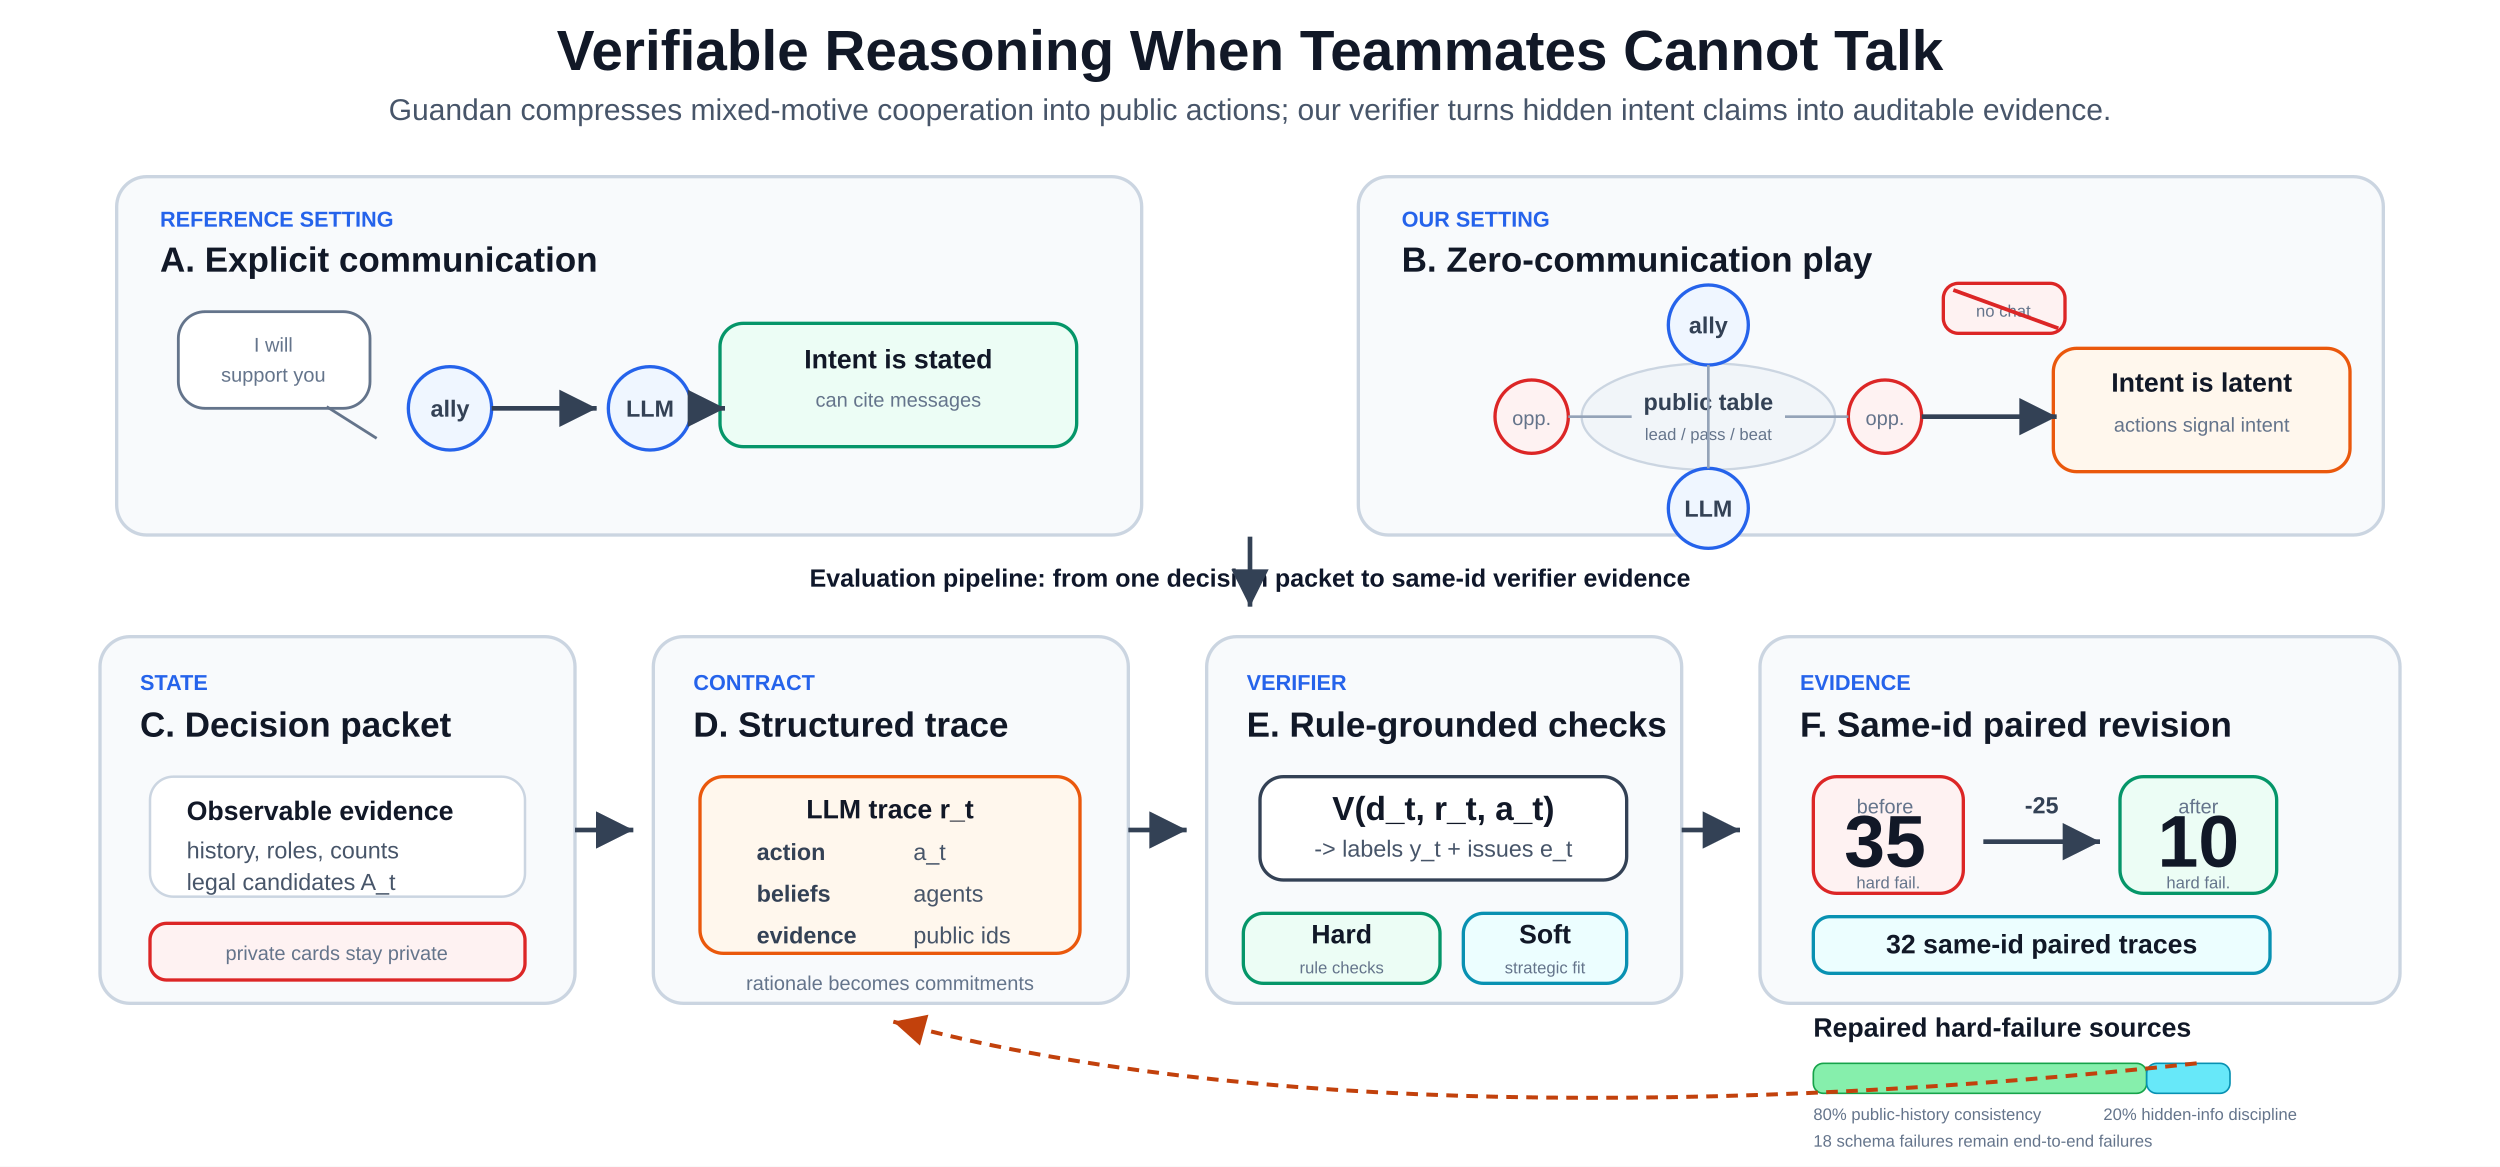
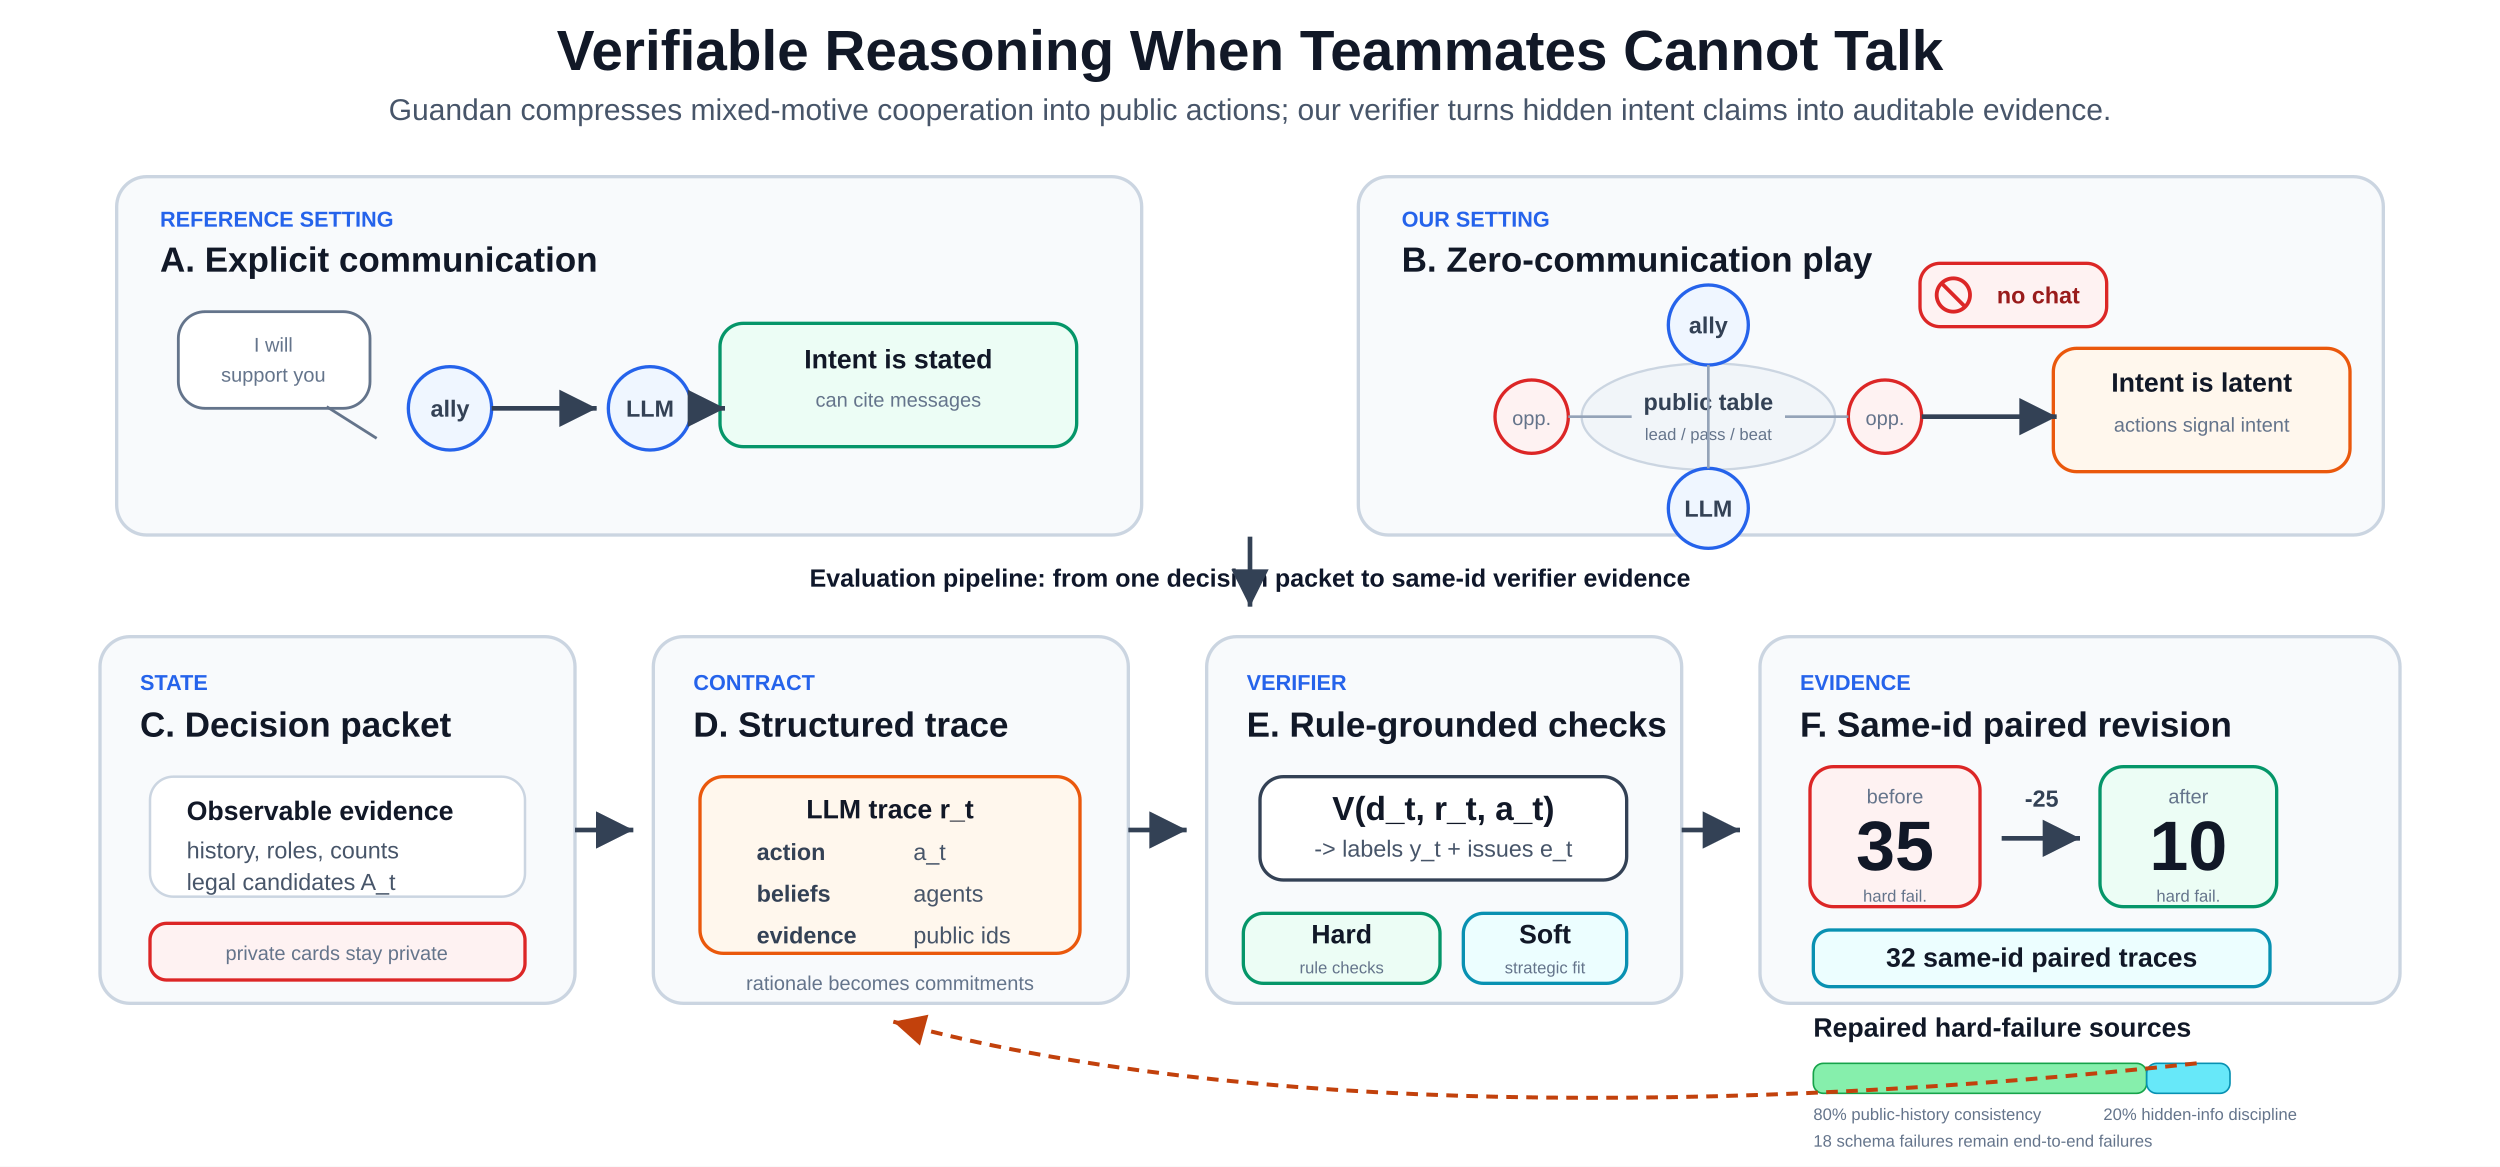
<svg xmlns="http://www.w3.org/2000/svg" width="1500" height="700" viewBox="0 0 1500 700" role="img" aria-labelledby="title desc">
  <defs>
    <marker id="arrow" markerWidth="12" markerHeight="12" refX="10" refY="6" orient="auto" markerUnits="strokeWidth">
      <path d="M2,2 L10,6 L2,10 Z" fill="#334155" />
    </marker>
    <marker id="arrow-orange" markerWidth="12" markerHeight="12" refX="10" refY="6" orient="auto" markerUnits="strokeWidth">
      <path d="M2,2 L10,6 L2,10 Z" fill="#c2410c" />
    </marker>
    <style>
      .title { font: 700 34px Arial, Helvetica, sans-serif; fill: #111827; }
      .subtitle { font: 400 18px Arial, Helvetica, sans-serif; fill: #475569; }
      .kicker { font: 700 13px Arial, Helvetica, sans-serif; fill: #2563eb; letter-spacing: 0; }
      .panel-title { font: 700 21px Arial, Helvetica, sans-serif; fill: #111827; }
      .box-title { font: 700 16px Arial, Helvetica, sans-serif; fill: #111827; }
      .label { font: 700 14px Arial, Helvetica, sans-serif; fill: #334155; }
      .text { font: 400 14px Arial, Helvetica, sans-serif; fill: #475569; }
      .small { font: 400 12px Arial, Helvetica, sans-serif; fill: #64748b; }
      .tiny { font: 400 10px Arial, Helvetica, sans-serif; fill: #64748b; }
      .formula { font: 700 20px Arial, Helvetica, sans-serif; fill: #111827; }
-       .bigMetric { font: 700 44px Arial, Helvetica, sans-serif; fill: #111827; }
+       .bigMetric { font: 700 42px Arial, Helvetica, sans-serif; fill: #111827; }
      .panel { fill: #f8fafc; stroke: #cbd5e1; stroke-width: 2; }
      .subpanel { fill: #ffffff; stroke: #cbd5e1; stroke-width: 1.5; }
      .blue { fill: #eff6ff; stroke: #2563eb; stroke-width: 2; }
      .red { fill: #fef2f2; stroke: #dc2626; stroke-width: 2; }
      .orange { fill: #fff7ed; stroke: #ea580c; stroke-width: 2; }
      .green { fill: #ecfdf5; stroke: #059669; stroke-width: 2; }
      .cyan { fill: #ecfeff; stroke: #0891b2; stroke-width: 2; }
      .gray { fill: #f8fafc; stroke: #64748b; stroke-width: 1.6; }
      .line { stroke: #334155; stroke-width: 2.8; fill: none; marker-end: url(#arrow); }
      .feedback { stroke: #c2410c; stroke-width: 2.4; fill: none; stroke-dasharray: 7 5; marker-end: url(#arrow-orange); }
      .thin { stroke: #94a3b8; stroke-width: 1.6; fill: none; }
      .dashed { stroke: #dc2626; stroke-width: 2; fill: none; stroke-dasharray: 7 5; }
      .cardText { font: 700 13px Arial, Helvetica, sans-serif; fill: #1e40af; }
      .bubble { fill: #ffffff; stroke: #64748b; stroke-width: 1.7; }
      .mutedBand { fill: #f1f5f9; stroke: #cbd5e1; stroke-width: 1.4; }
      .stageLabel { font: 700 15px Arial, Helvetica, sans-serif; fill: #0f172a; }
    </style>
  </defs>
  <rect width="1500" height="700" fill="#ffffff" />
  <text x="750" y="42" text-anchor="middle" class="title">Verifiable Reasoning When Teammates Cannot Talk</text>
  <text x="750" y="72" text-anchor="middle" class="subtitle">Guandan compresses mixed-motive cooperation into public actions; our verifier turns hidden intent claims into auditable evidence.</text>
  <rect x="70" y="106" width="615" height="215" rx="18" class="panel" />
  <text x="96" y="136" class="kicker">REFERENCE SETTING</text>
  <text x="96" y="163" class="panel-title">A. Explicit communication</text>
  <rect x="107" y="187" width="115" height="58" rx="16" class="bubble" />
  <text x="164" y="211" text-anchor="middle" class="small">I will</text>
  <text x="164" y="229" text-anchor="middle" class="small">support you</text>
  <path d="M196,244 L226,263" stroke="#64748b" stroke-width="1.7" fill="none" />
  <circle cx="270" cy="245" r="25" class="blue" />
  <text x="270" y="250" text-anchor="middle" class="label">ally</text>
  <circle cx="390" cy="245" r="25" class="blue" />
  <text x="390" y="250" text-anchor="middle" class="label">LLM</text>
  <rect x="432" y="194" width="214" height="74" rx="14" class="green" />
  <text x="539" y="221" text-anchor="middle" class="box-title">Intent is stated</text>
  <text x="539" y="244" text-anchor="middle" class="small">can cite messages</text>
  <path d="M295,245 H358" class="line" />
  <path d="M415,245 H435" class="line" />
  <rect x="815" y="106" width="615" height="215" rx="18" class="panel" />
  <text x="841" y="136" class="kicker">OUR SETTING</text>
  <text x="841" y="163" class="panel-title">B. Zero-communication play</text>
  <ellipse cx="1025" cy="250" rx="76" ry="32" class="mutedBand" />
  <text x="1025" y="246" text-anchor="middle" class="label">public table</text>
  <text x="1025" y="264" text-anchor="middle" class="tiny">lead / pass / beat</text>
  <circle cx="1025" cy="195" r="24" class="blue" />
  <text x="1025" y="200" text-anchor="middle" class="label">ally</text>
  <circle cx="1025" cy="305" r="24" class="blue" />
  <text x="1025" y="310" text-anchor="middle" class="label">LLM</text>
  <circle cx="919" cy="250" r="22" class="red" />
  <text x="919" y="255" text-anchor="middle" class="small">opp.</text>
  <circle cx="1131" cy="250" r="22" class="red" />
  <text x="1131" y="255" text-anchor="middle" class="small">opp.</text>
  <path d="M1025,219 V281" class="thin" />
  <path d="M941,250 H979" class="thin" />
  <path d="M1071,250 H1109" class="thin" />
-   <rect x="1166" y="170" width="73" height="30" rx="9" class="red" />
-   <text x="1202" y="190" text-anchor="middle" class="tiny">no chat</text>
-   <path d="M1172,174 L1235,197" stroke="#dc2626" stroke-width="2.3" />
+   <rect x="1152" y="158" width="112" height="38" rx="12" class="red" />
+   <circle cx="1172" cy="177" r="10" fill="none" stroke="#dc2626" stroke-width="2.3" />
+   <path d="M1165,170 L1179,184" stroke="#dc2626" stroke-width="2.3" />
+   <text x="1223" y="182" text-anchor="middle" style="font: 700 14px Arial, Helvetica, sans-serif; fill: #991b1b;">no chat</text>
  <rect x="1232" y="209" width="178" height="74" rx="14" class="orange" />
  <text x="1321" y="235" text-anchor="middle" class="box-title">Intent is latent</text>
  <text x="1321" y="259" text-anchor="middle" class="small">actions signal intent</text>
  <path d="M1153,250 H1234" class="line" />
  <text x="750" y="352" text-anchor="middle" class="stageLabel">Evaluation pipeline: from one decision packet to same-id verifier evidence</text>
  <path d="M750,322 V364" class="line" />
  <rect x="60" y="382" width="285" height="220" rx="18" class="panel" />
  <text x="84" y="414" class="kicker">STATE</text>
  <text x="84" y="442" class="panel-title">C. Decision packet</text>
  <rect x="90" y="466" width="225" height="72" rx="14" class="subpanel" />
  <text x="112" y="492" class="box-title">Observable evidence</text>
  <text x="112" y="515" class="text">history, roles, counts</text>
  <text x="112" y="534" class="text">legal candidates A_t</text>
  <rect x="90" y="554" width="225" height="34" rx="10" class="red" />
  <text x="202" y="576" text-anchor="middle" class="small">private cards stay private</text>
  <rect x="392" y="382" width="285" height="220" rx="18" class="panel" />
  <text x="416" y="414" class="kicker">CONTRACT</text>
  <text x="416" y="442" class="panel-title">D. Structured trace</text>
  <rect x="420" y="466" width="228" height="106" rx="14" class="orange" />
  <text x="534" y="491" text-anchor="middle" class="box-title">LLM trace r_t</text>
  <text x="454" y="516" class="label">action</text>
  <text x="548" y="516" class="text">a_t</text>
  <text x="454" y="541" class="label">beliefs</text>
  <text x="548" y="541" class="text">agents</text>
  <text x="454" y="566" class="label">evidence</text>
  <text x="548" y="566" class="text">public ids</text>
  <text x="534" y="594" text-anchor="middle" class="small">rationale becomes commitments</text>
  <rect x="724" y="382" width="285" height="220" rx="18" class="panel" />
  <text x="748" y="414" class="kicker">VERIFIER</text>
  <text x="748" y="442" class="panel-title">E. Rule-grounded checks</text>
  <rect x="756" y="466" width="220" height="62" rx="14" fill="#ffffff" stroke="#334155" stroke-width="2" />
  <text x="866" y="492" text-anchor="middle" class="formula">V(d_t, r_t, a_t)</text>
  <text x="866" y="514" text-anchor="middle" class="text">-&gt; labels y_t + issues e_t</text>
  <rect x="746" y="548" width="118" height="42" rx="12" class="green" />
  <text x="805" y="566" text-anchor="middle" class="box-title">Hard</text>
  <text x="805" y="584" text-anchor="middle" class="tiny">rule checks</text>
  <rect x="878" y="548" width="98" height="42" rx="12" class="cyan" />
  <text x="927" y="566" text-anchor="middle" class="box-title">Soft</text>
  <text x="927" y="584" text-anchor="middle" class="tiny">strategic fit</text>
  <rect x="1056" y="382" width="384" height="220" rx="18" class="panel" />
  <text x="1080" y="414" class="kicker">EVIDENCE</text>
  <text x="1080" y="442" class="panel-title">F. Same-id paired revision</text>
-   <rect x="1088" y="466" width="90" height="70" rx="14" class="red" />
-   <text x="1131" y="488" text-anchor="middle" class="small">before</text>
-   <text x="1131" y="520" text-anchor="middle" class="bigMetric">35</text>
-   <text x="1133" y="533" text-anchor="middle" class="tiny">hard fail.</text>
-   <path d="M1190,505 H1260" class="line" />
-   <text x="1225" y="488" text-anchor="middle" class="label">-25</text>
-   <rect x="1272" y="466" width="94" height="70" rx="14" class="green" />
-   <text x="1319" y="488" text-anchor="middle" class="small">after</text>
-   <text x="1319" y="520" text-anchor="middle" class="bigMetric">10</text>
-   <text x="1319" y="533" text-anchor="middle" class="tiny">hard fail.</text>
-   <rect x="1088" y="550" width="274" height="34" rx="10" class="cyan" />
-   <text x="1225" y="572" text-anchor="middle" class="box-title">32 same-id paired traces</text>
+   <rect x="1086" y="460" width="102" height="84" rx="14" class="red" />
+   <text x="1137" y="482" text-anchor="middle" class="small">before</text>
+   <text x="1137" y="522" text-anchor="middle" class="bigMetric">35</text>
+   <text x="1137" y="541" text-anchor="middle" class="tiny">hard fail.</text>
+   <path d="M1201,503 H1248" class="line" />
+   <text x="1225" y="484" text-anchor="middle" class="label">-25</text>
+   <rect x="1260" y="460" width="106" height="84" rx="14" class="green" />
+   <text x="1313" y="482" text-anchor="middle" class="small">after</text>
+   <text x="1313" y="522" text-anchor="middle" class="bigMetric">10</text>
+   <text x="1313" y="541" text-anchor="middle" class="tiny">hard fail.</text>
+   <rect x="1088" y="558" width="274" height="34" rx="10" class="cyan" />
+   <text x="1225" y="580" text-anchor="middle" class="box-title">32 same-id paired traces</text>
  <text x="1088" y="622" class="box-title">Repaired hard-failure sources</text>
  <rect x="1088" y="638" width="200" height="18" rx="6" fill="#86efac" stroke="#16a34a" />
  <rect x="1288" y="638" width="50" height="18" rx="6" fill="#67e8f9" stroke="#0891b2" />
  <text x="1088" y="672" class="tiny">80% public-history consistency</text>
  <text x="1262" y="672" class="tiny">20% hidden-info discipline</text>
  <text x="1088" y="688" class="tiny">18 schema failures remain end-to-end failures</text>
  <path d="M345,498 H380" class="line" />
  <path d="M677,498 H712" class="line" />
  <path d="M1009,498 H1044" class="line" />
  <path d="M1318,638 C1040,668 744,670 536,613" class="feedback" />
</svg>
